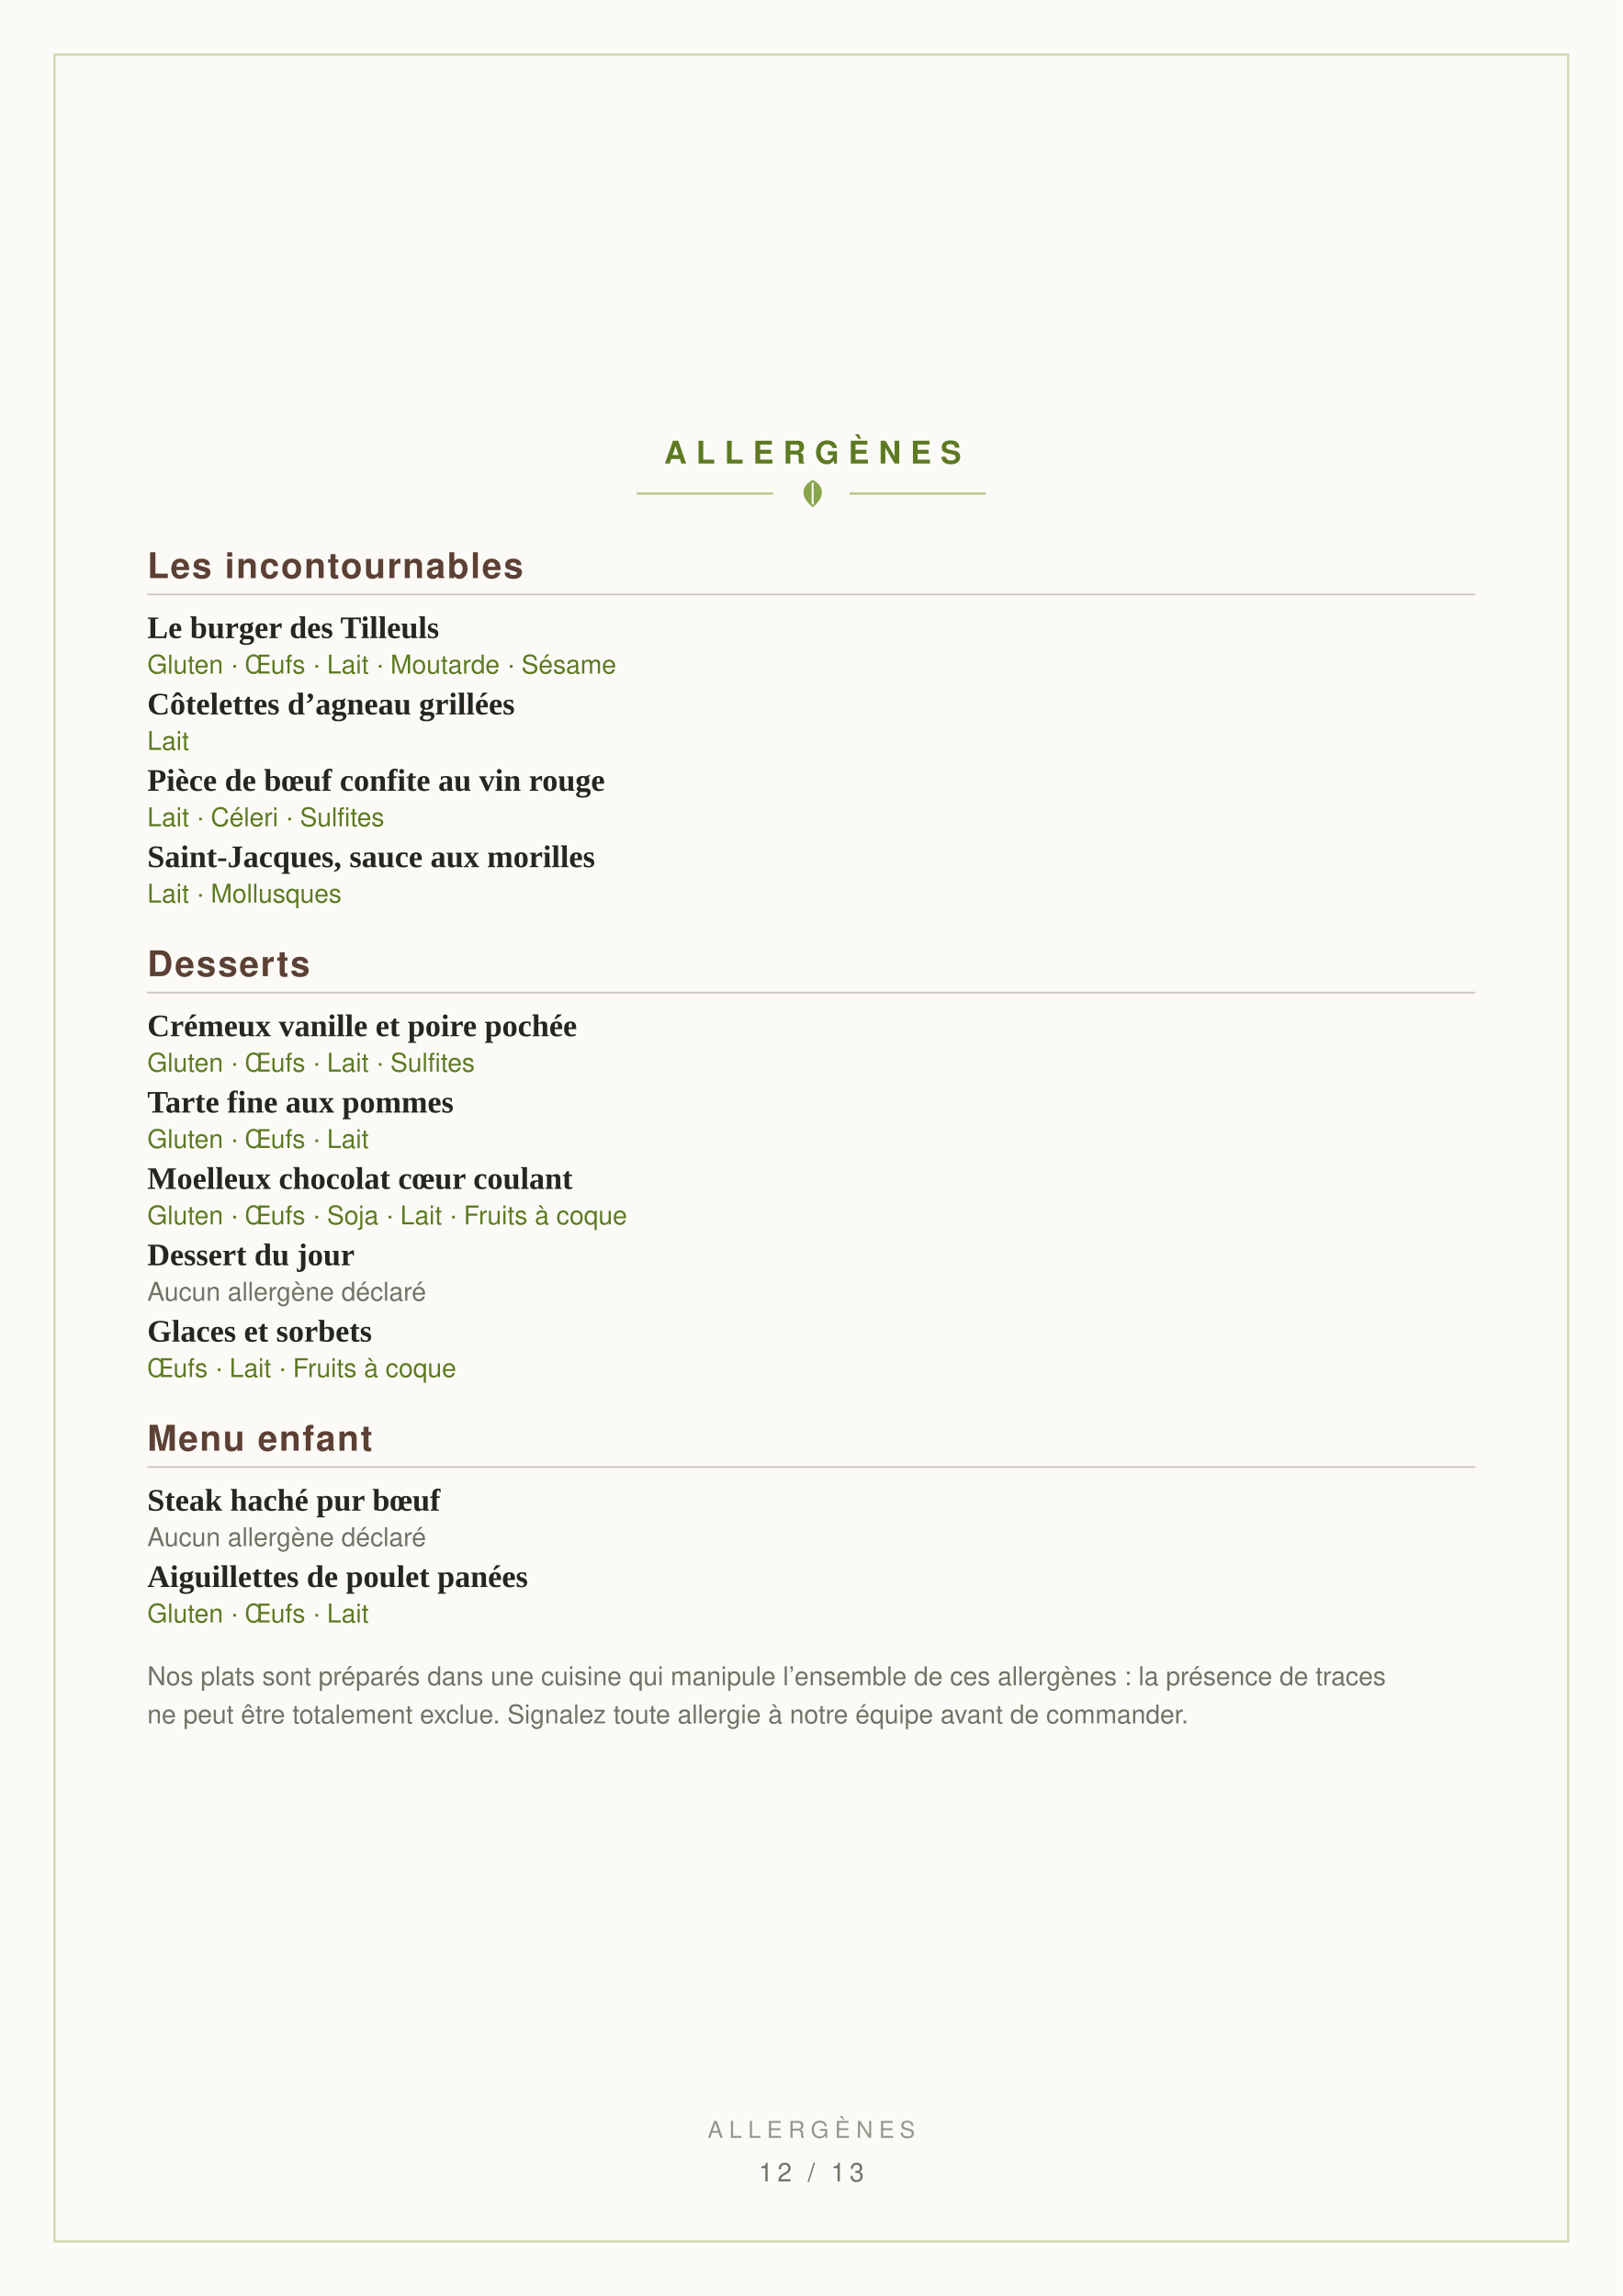
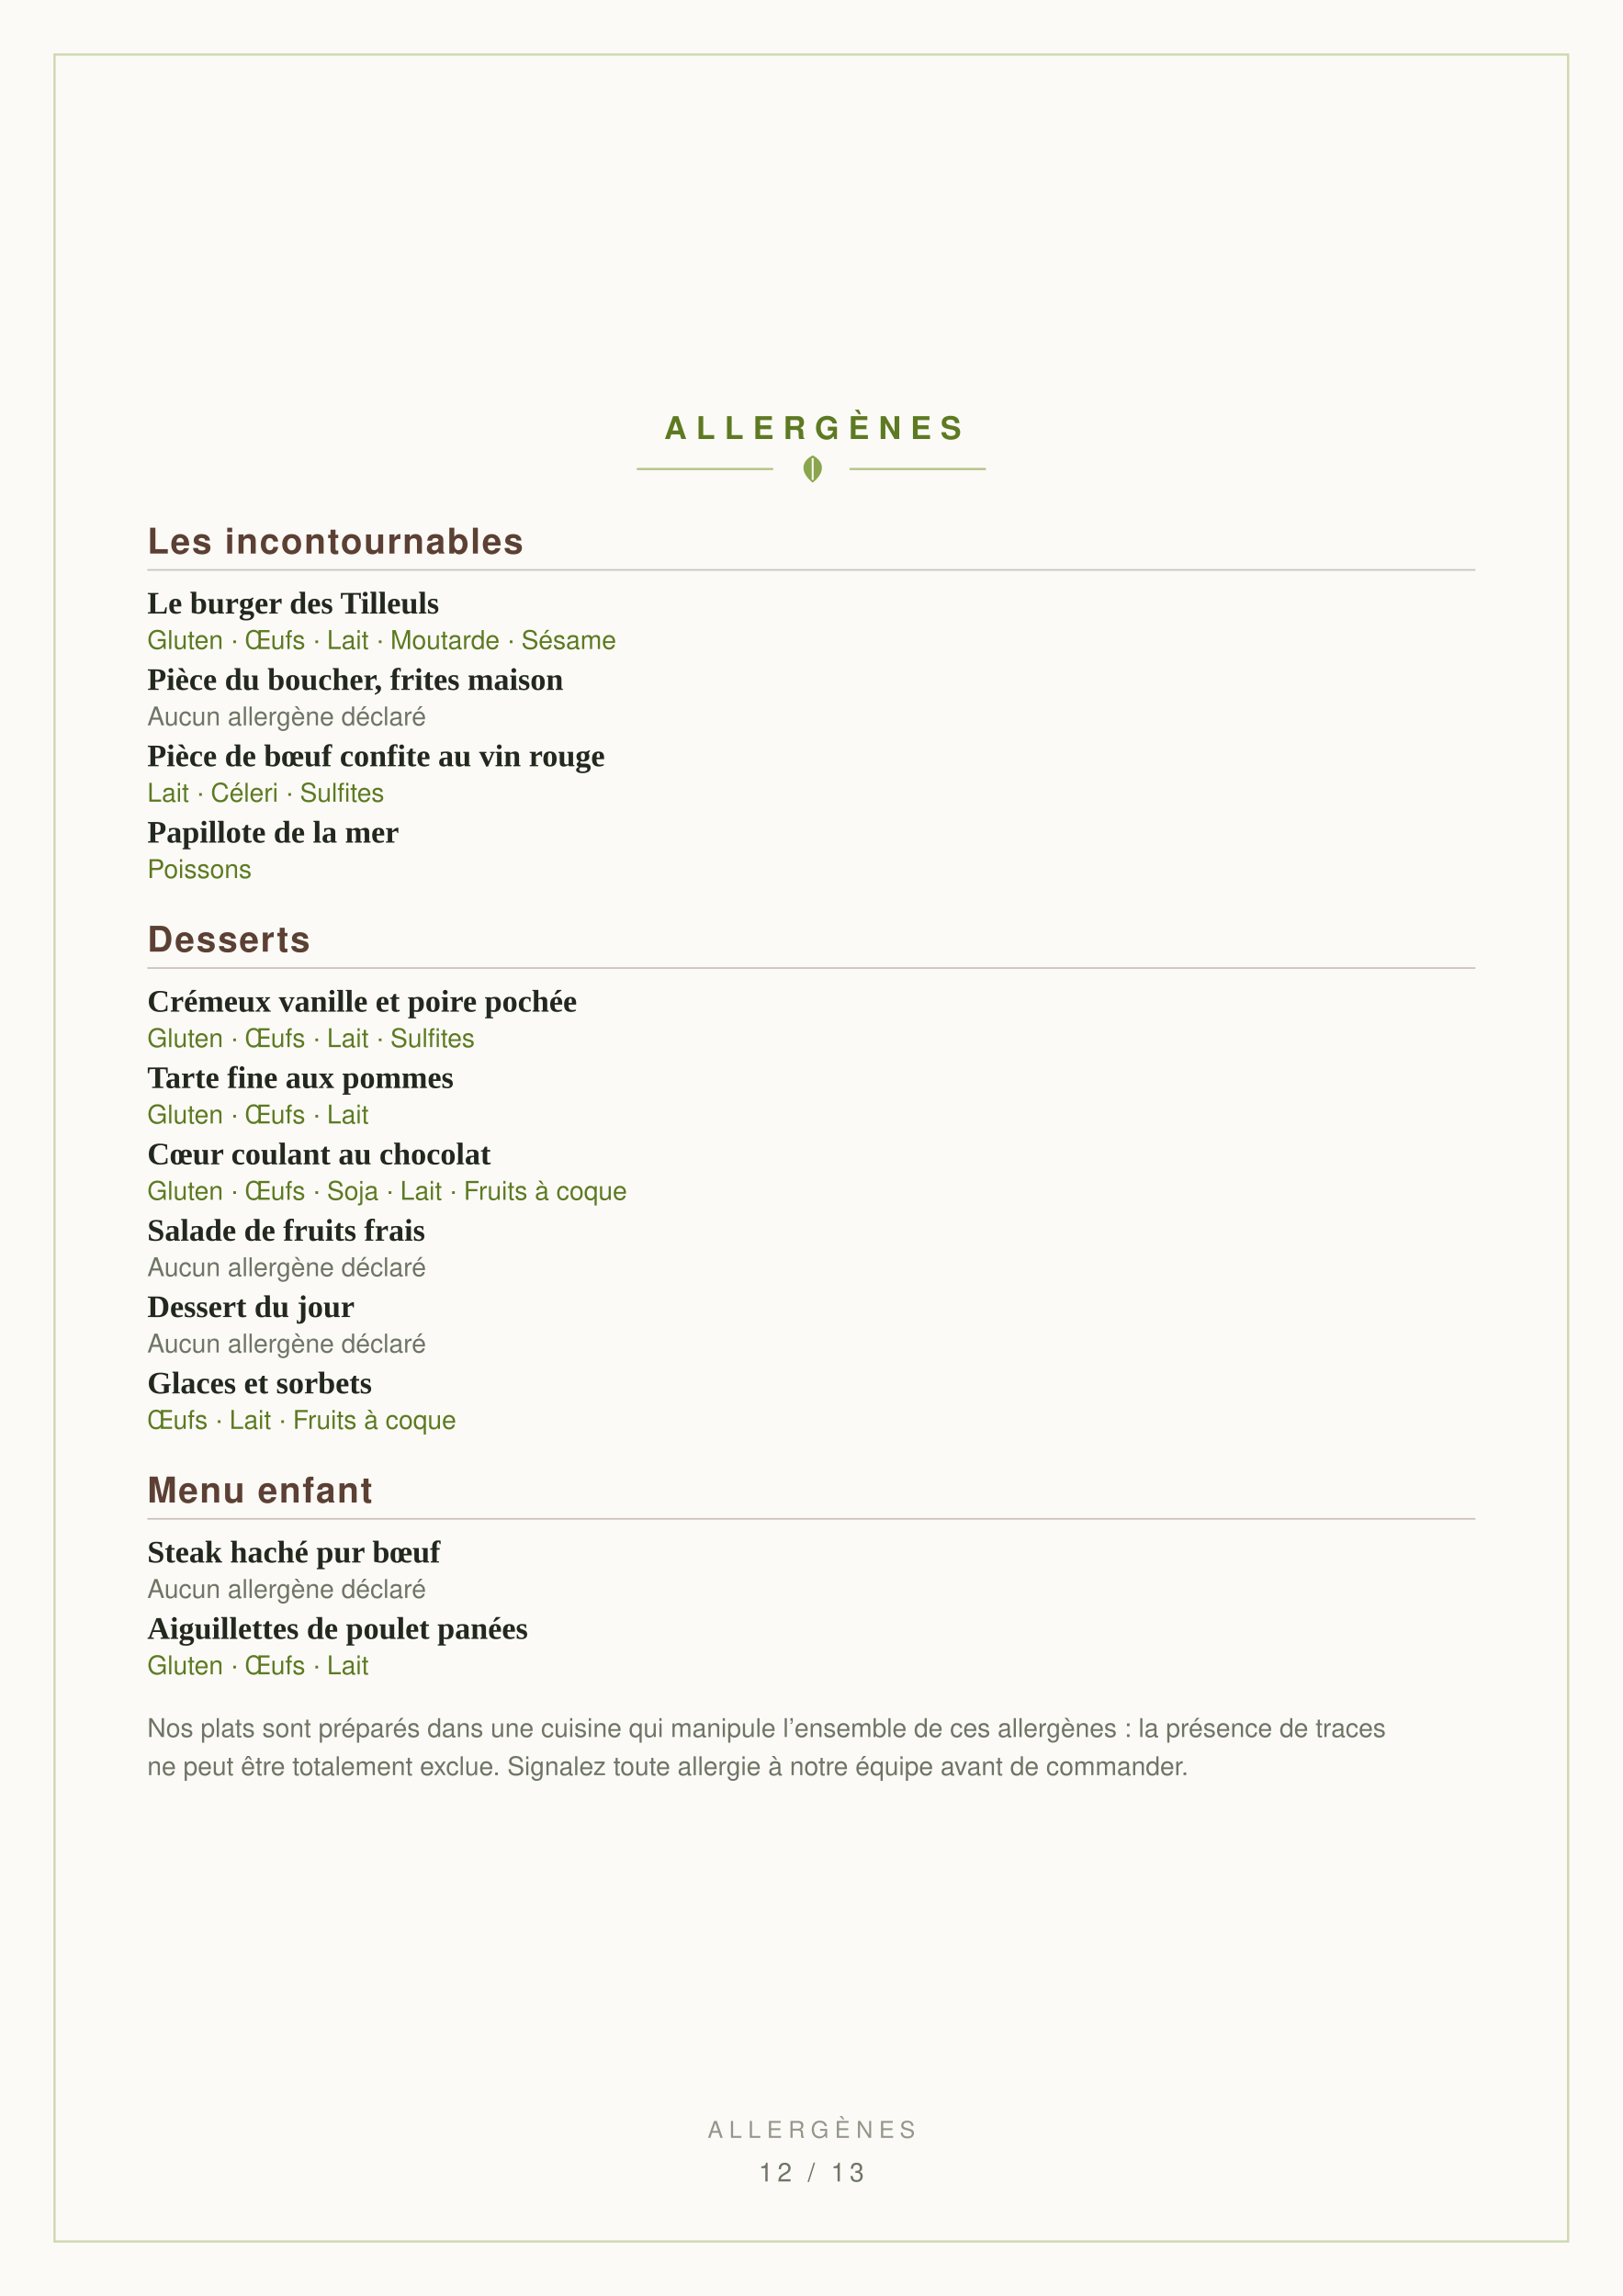
<svg xmlns="http://www.w3.org/2000/svg" viewBox="0 0 595 842" width="595" height="842" role="img">
  <rect width="595" height="842" fill="#fbfaf6" />
  <rect x="20" y="20" width="555" height="802" fill="none" stroke="#77982e" stroke-width=".8" opacity=".35" />
-   <g transform="translate(0,90)">
+   <g transform="translate(0,81)">
    <text x="298" y="80" font-family="'Helvetica Neue', Helvetica, Arial, sans-serif" font-size="11.5" fill="#5d7a22" text-anchor="middle" font-weight="600" letter-spacing="3.4">ALLERGÈNES</text>
    <line x1="233.5" y1="91" x2="283.5" y2="91" stroke="#77982e" stroke-width=".8" opacity=".55" />
    <line x1="311.5" y1="91" x2="361.5" y2="91" stroke="#77982e" stroke-width=".8" opacity=".55" />
    <g transform="translate(298,91)" fill="#77982e" opacity=".85">
      <path d="M0,-5 C4,-3 5,1 0,5 C-5,1 -4,-3 0,-5 Z" />
      <line x1="0" y1="-4" x2="0" y2="4" stroke="#fbfaf6" stroke-width=".7" />
    </g>
    <text x="54" y="122" font-family="'Helvetica Neue', Helvetica, Arial, sans-serif" font-size="13" fill="#5c4034" text-anchor="start" font-weight="600" letter-spacing=".6">Les incontournables</text>
    <line x1="54" y1="128" x2="541" y2="128" stroke="#5c4034" stroke-width=".6" opacity=".3" />
    <text x="54" y="144" font-family="Georgia, 'Times New Roman', serif" font-size="11.5" fill="#23281e" text-anchor="start" font-weight="bold" letter-spacing="0">Le burger des Tilleuls</text>
    <text x="54" y="157" font-family="'Helvetica Neue', Helvetica, Arial, sans-serif" font-size="9.5" fill="#5d7a22" text-anchor="start" font-weight="normal" letter-spacing="0">Gluten · Œufs · Lait · Moutarde · Sésame</text>
-     <text x="54" y="172" font-family="Georgia, 'Times New Roman', serif" font-size="11.5" fill="#23281e" text-anchor="start" font-weight="bold" letter-spacing="0">Côtelettes d’agneau grillées</text>
-     <text x="54" y="185" font-family="'Helvetica Neue', Helvetica, Arial, sans-serif" font-size="9.5" fill="#5d7a22" text-anchor="start" font-weight="normal" letter-spacing="0">Lait</text>
+     <text x="54" y="172" font-family="Georgia, 'Times New Roman', serif" font-size="11.5" fill="#23281e" text-anchor="start" font-weight="bold" letter-spacing="0">Pièce du boucher, frites maison</text>
+     <text x="54" y="185" font-family="'Helvetica Neue', Helvetica, Arial, sans-serif" font-size="9.5" fill="#6f7566" text-anchor="start" font-weight="normal" letter-spacing="0">Aucun allergène déclaré</text>
    <text x="54" y="200" font-family="Georgia, 'Times New Roman', serif" font-size="11.5" fill="#23281e" text-anchor="start" font-weight="bold" letter-spacing="0">Pièce de bœuf confite au vin rouge</text>
    <text x="54" y="213" font-family="'Helvetica Neue', Helvetica, Arial, sans-serif" font-size="9.5" fill="#5d7a22" text-anchor="start" font-weight="normal" letter-spacing="0">Lait · Céleri · Sulfites</text>
-     <text x="54" y="228" font-family="Georgia, 'Times New Roman', serif" font-size="11.5" fill="#23281e" text-anchor="start" font-weight="bold" letter-spacing="0">Saint-Jacques, sauce aux morilles</text>
-     <text x="54" y="241" font-family="'Helvetica Neue', Helvetica, Arial, sans-serif" font-size="9.5" fill="#5d7a22" text-anchor="start" font-weight="normal" letter-spacing="0">Lait · Mollusques</text>
+     <text x="54" y="228" font-family="Georgia, 'Times New Roman', serif" font-size="11.5" fill="#23281e" text-anchor="start" font-weight="bold" letter-spacing="0">Papillote de la mer</text>
+     <text x="54" y="241" font-family="'Helvetica Neue', Helvetica, Arial, sans-serif" font-size="9.5" fill="#5d7a22" text-anchor="start" font-weight="normal" letter-spacing="0">Poissons</text>
    <text x="54" y="268" font-family="'Helvetica Neue', Helvetica, Arial, sans-serif" font-size="13" fill="#5c4034" text-anchor="start" font-weight="600" letter-spacing=".6">Desserts</text>
    <line x1="54" y1="274" x2="541" y2="274" stroke="#5c4034" stroke-width=".6" opacity=".3" />
    <text x="54" y="290" font-family="Georgia, 'Times New Roman', serif" font-size="11.5" fill="#23281e" text-anchor="start" font-weight="bold" letter-spacing="0">Crémeux vanille et poire pochée</text>
    <text x="54" y="303" font-family="'Helvetica Neue', Helvetica, Arial, sans-serif" font-size="9.5" fill="#5d7a22" text-anchor="start" font-weight="normal" letter-spacing="0">Gluten · Œufs · Lait · Sulfites</text>
    <text x="54" y="318" font-family="Georgia, 'Times New Roman', serif" font-size="11.5" fill="#23281e" text-anchor="start" font-weight="bold" letter-spacing="0">Tarte fine aux pommes</text>
    <text x="54" y="331" font-family="'Helvetica Neue', Helvetica, Arial, sans-serif" font-size="9.5" fill="#5d7a22" text-anchor="start" font-weight="normal" letter-spacing="0">Gluten · Œufs · Lait</text>
-     <text x="54" y="346" font-family="Georgia, 'Times New Roman', serif" font-size="11.5" fill="#23281e" text-anchor="start" font-weight="bold" letter-spacing="0">Moelleux chocolat cœur coulant</text>
+     <text x="54" y="346" font-family="Georgia, 'Times New Roman', serif" font-size="11.5" fill="#23281e" text-anchor="start" font-weight="bold" letter-spacing="0">Cœur coulant au chocolat</text>
    <text x="54" y="359" font-family="'Helvetica Neue', Helvetica, Arial, sans-serif" font-size="9.5" fill="#5d7a22" text-anchor="start" font-weight="normal" letter-spacing="0">Gluten · Œufs · Soja · Lait · Fruits à coque</text>
-     <text x="54" y="374" font-family="Georgia, 'Times New Roman', serif" font-size="11.5" fill="#23281e" text-anchor="start" font-weight="bold" letter-spacing="0">Dessert du jour</text>
+     <text x="54" y="374" font-family="Georgia, 'Times New Roman', serif" font-size="11.5" fill="#23281e" text-anchor="start" font-weight="bold" letter-spacing="0">Salade de fruits frais</text>
    <text x="54" y="387" font-family="'Helvetica Neue', Helvetica, Arial, sans-serif" font-size="9.5" fill="#6f7566" text-anchor="start" font-weight="normal" letter-spacing="0">Aucun allergène déclaré</text>
-     <text x="54" y="402" font-family="Georgia, 'Times New Roman', serif" font-size="11.5" fill="#23281e" text-anchor="start" font-weight="bold" letter-spacing="0">Glaces et sorbets</text>
-     <text x="54" y="415" font-family="'Helvetica Neue', Helvetica, Arial, sans-serif" font-size="9.5" fill="#5d7a22" text-anchor="start" font-weight="normal" letter-spacing="0">Œufs · Lait · Fruits à coque</text>
-     <text x="54" y="442" font-family="'Helvetica Neue', Helvetica, Arial, sans-serif" font-size="13" fill="#5c4034" text-anchor="start" font-weight="600" letter-spacing=".6">Menu enfant</text>
-     <line x1="54" y1="448" x2="541" y2="448" stroke="#5c4034" stroke-width=".6" opacity=".3" />
-     <text x="54" y="464" font-family="Georgia, 'Times New Roman', serif" font-size="11.5" fill="#23281e" text-anchor="start" font-weight="bold" letter-spacing="0">Steak haché pur bœuf</text>
-     <text x="54" y="477" font-family="'Helvetica Neue', Helvetica, Arial, sans-serif" font-size="9.5" fill="#6f7566" text-anchor="start" font-weight="normal" letter-spacing="0">Aucun allergène déclaré</text>
-     <text x="54" y="492" font-family="Georgia, 'Times New Roman', serif" font-size="11.5" fill="#23281e" text-anchor="start" font-weight="bold" letter-spacing="0">Aiguillettes de poulet panées</text>
-     <text x="54" y="505" font-family="'Helvetica Neue', Helvetica, Arial, sans-serif" font-size="9.5" fill="#5d7a22" text-anchor="start" font-weight="normal" letter-spacing="0">Gluten · Œufs · Lait</text>
-     <text x="54" y="528" font-family="'Helvetica Neue', Helvetica, Arial, sans-serif" font-size="9.5" fill="#6f7566" text-anchor="start" font-weight="normal" letter-spacing="0">Nos plats sont préparés dans une cuisine qui manipule l’ensemble de ces allergènes : la présence de traces</text>
-     <text x="54" y="542" font-family="'Helvetica Neue', Helvetica, Arial, sans-serif" font-size="9.5" fill="#6f7566" text-anchor="start" font-weight="normal" letter-spacing="0">ne peut être totalement exclue. Signalez toute allergie à notre équipe avant de commander.</text>
+     <text x="54" y="402" font-family="Georgia, 'Times New Roman', serif" font-size="11.5" fill="#23281e" text-anchor="start" font-weight="bold" letter-spacing="0">Dessert du jour</text>
+     <text x="54" y="415" font-family="'Helvetica Neue', Helvetica, Arial, sans-serif" font-size="9.5" fill="#6f7566" text-anchor="start" font-weight="normal" letter-spacing="0">Aucun allergène déclaré</text>
+     <text x="54" y="430" font-family="Georgia, 'Times New Roman', serif" font-size="11.5" fill="#23281e" text-anchor="start" font-weight="bold" letter-spacing="0">Glaces et sorbets</text>
+     <text x="54" y="443" font-family="'Helvetica Neue', Helvetica, Arial, sans-serif" font-size="9.5" fill="#5d7a22" text-anchor="start" font-weight="normal" letter-spacing="0">Œufs · Lait · Fruits à coque</text>
+     <text x="54" y="470" font-family="'Helvetica Neue', Helvetica, Arial, sans-serif" font-size="13" fill="#5c4034" text-anchor="start" font-weight="600" letter-spacing=".6">Menu enfant</text>
+     <line x1="54" y1="476" x2="541" y2="476" stroke="#5c4034" stroke-width=".6" opacity=".3" />
+     <text x="54" y="492" font-family="Georgia, 'Times New Roman', serif" font-size="11.5" fill="#23281e" text-anchor="start" font-weight="bold" letter-spacing="0">Steak haché pur bœuf</text>
+     <text x="54" y="505" font-family="'Helvetica Neue', Helvetica, Arial, sans-serif" font-size="9.5" fill="#6f7566" text-anchor="start" font-weight="normal" letter-spacing="0">Aucun allergène déclaré</text>
+     <text x="54" y="520" font-family="Georgia, 'Times New Roman', serif" font-size="11.5" fill="#23281e" text-anchor="start" font-weight="bold" letter-spacing="0">Aiguillettes de poulet panées</text>
+     <text x="54" y="533" font-family="'Helvetica Neue', Helvetica, Arial, sans-serif" font-size="9.5" fill="#5d7a22" text-anchor="start" font-weight="normal" letter-spacing="0">Gluten · Œufs · Lait</text>
+     <text x="54" y="556" font-family="'Helvetica Neue', Helvetica, Arial, sans-serif" font-size="9.5" fill="#6f7566" text-anchor="start" font-weight="normal" letter-spacing="0">Nos plats sont préparés dans une cuisine qui manipule l’ensemble de ces allergènes : la présence de traces</text>
+     <text x="54" y="570" font-family="'Helvetica Neue', Helvetica, Arial, sans-serif" font-size="9.5" fill="#6f7566" text-anchor="start" font-weight="normal" letter-spacing="0">ne peut être totalement exclue. Signalez toute allergie à notre équipe avant de commander.</text>
  </g>
  <text x="297.5" y="800" font-family="'Helvetica Neue', Helvetica, Arial, sans-serif" font-size="9.5" fill="#6f7566" text-anchor="middle" letter-spacing="1.6">12 / 13</text>
  <text x="297.5" y="784" font-family="'Helvetica Neue', Helvetica, Arial, sans-serif" font-size="8.5" fill="#6f7566" text-anchor="middle" letter-spacing="2.2" opacity=".75">ALLERGÈNES</text>
</svg>
